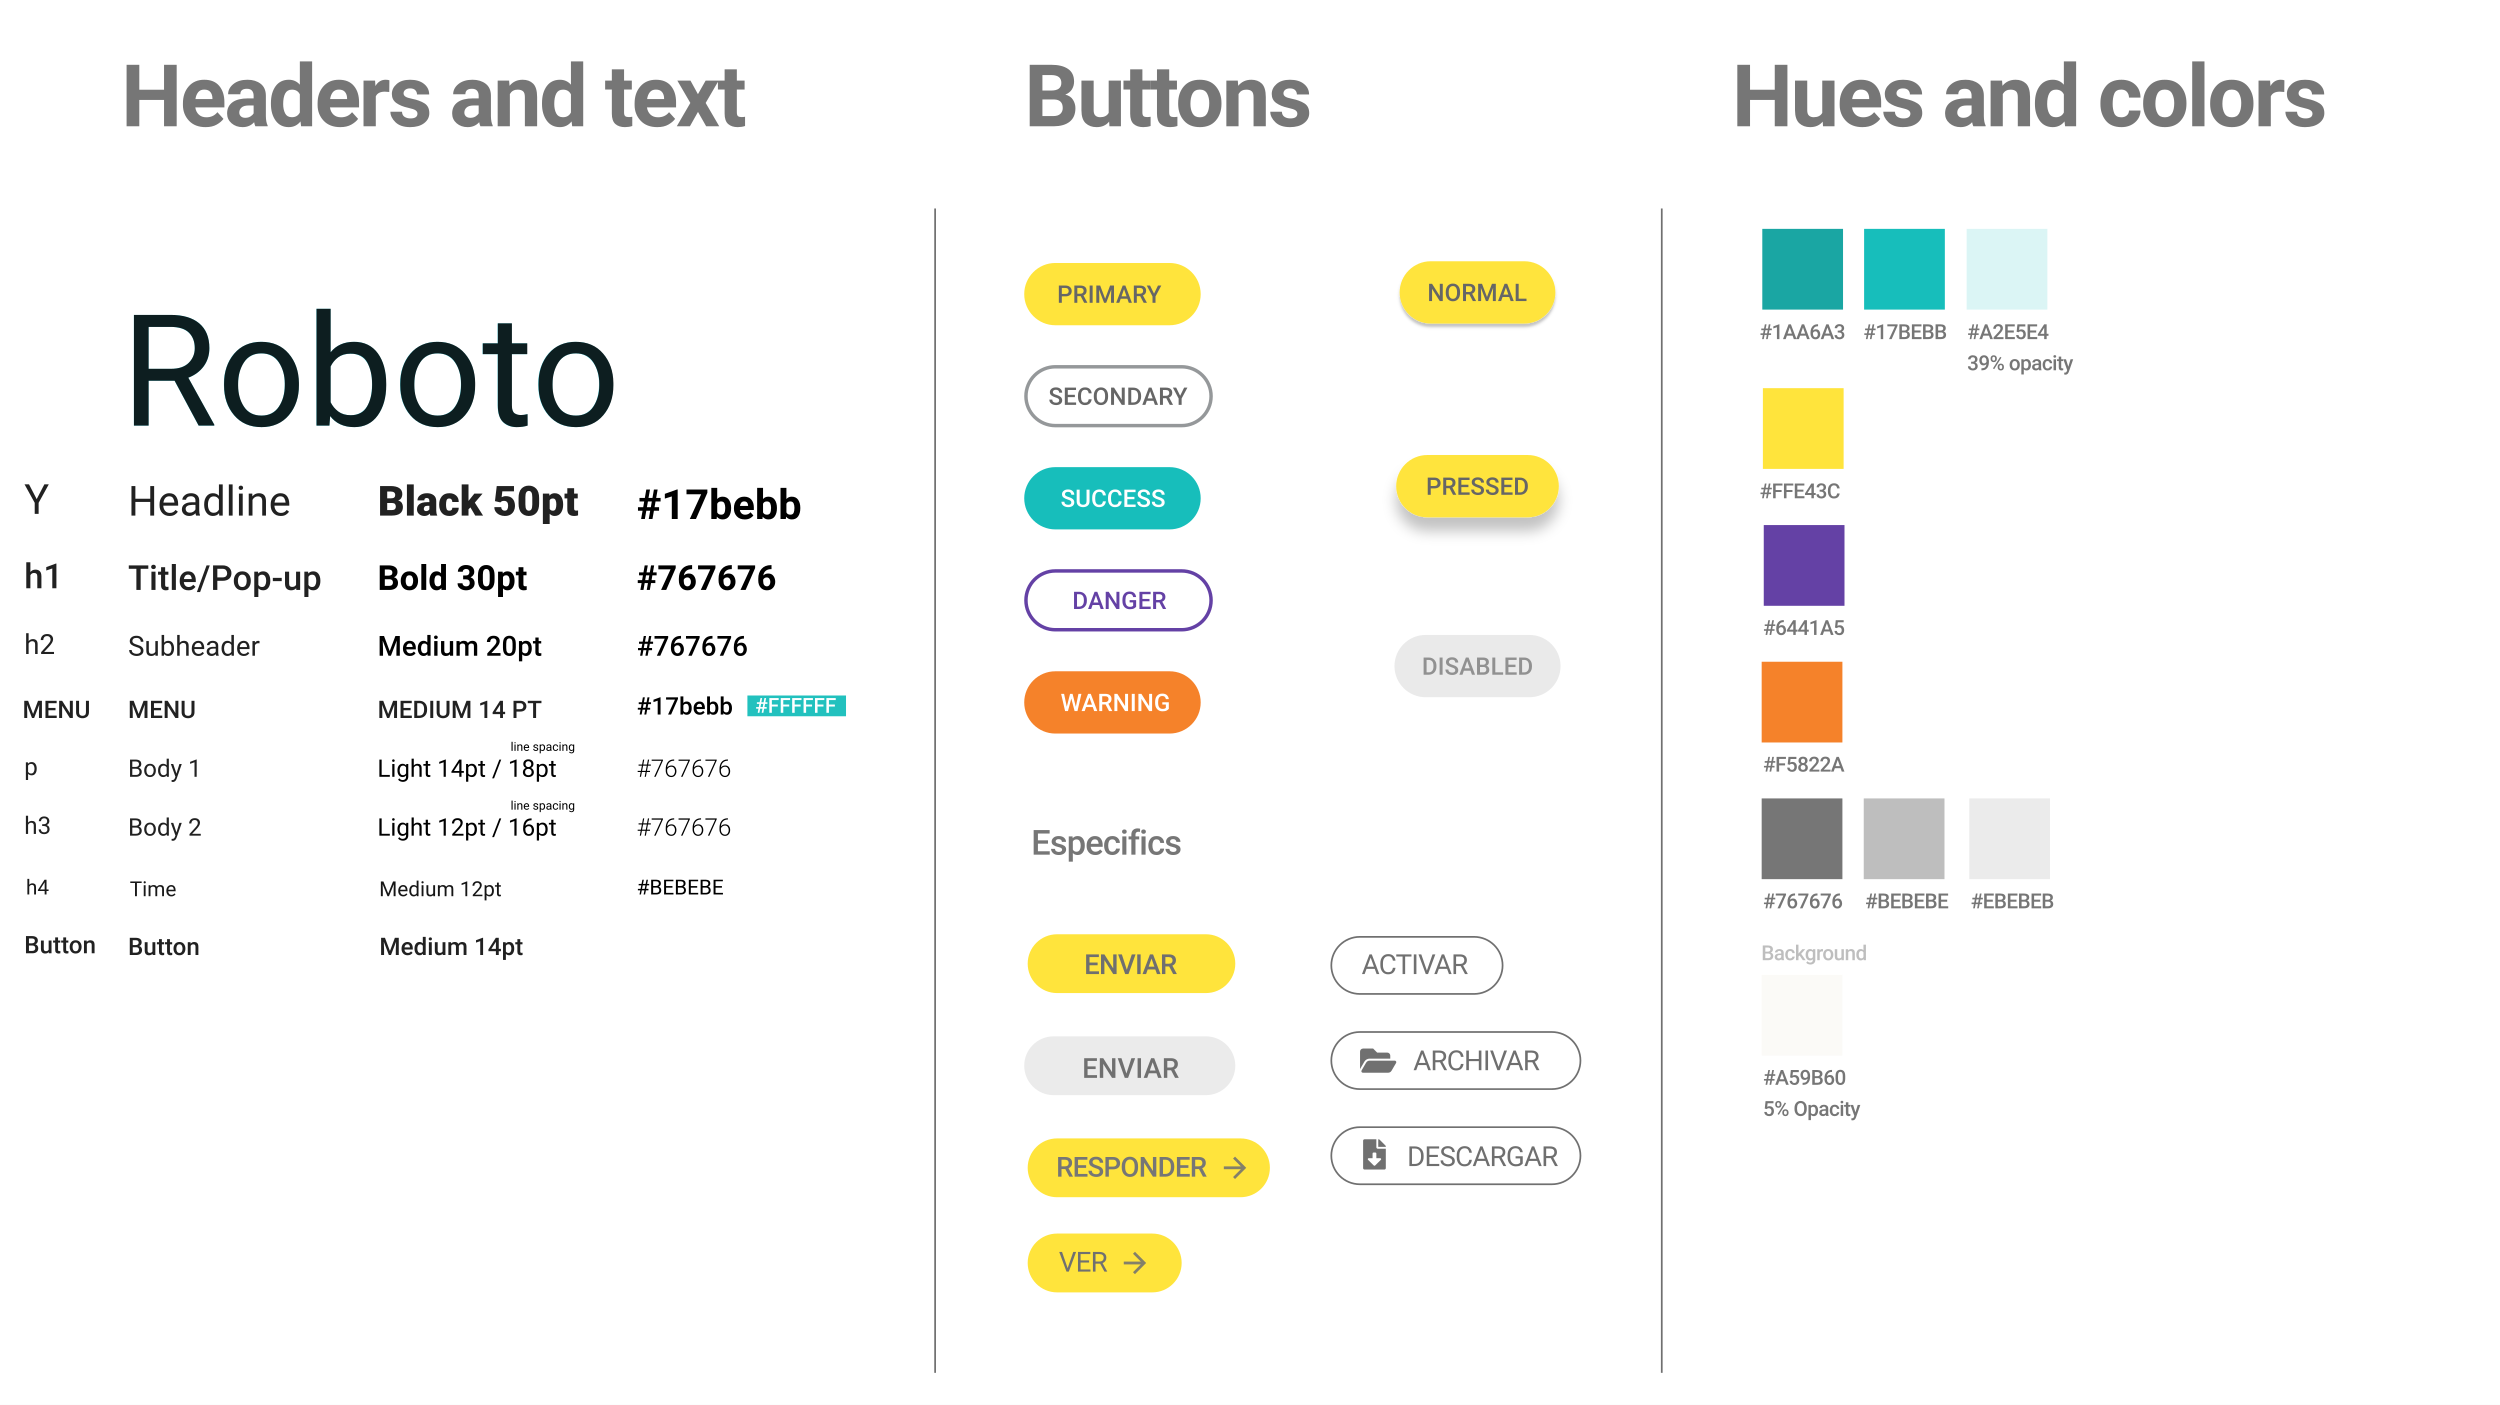
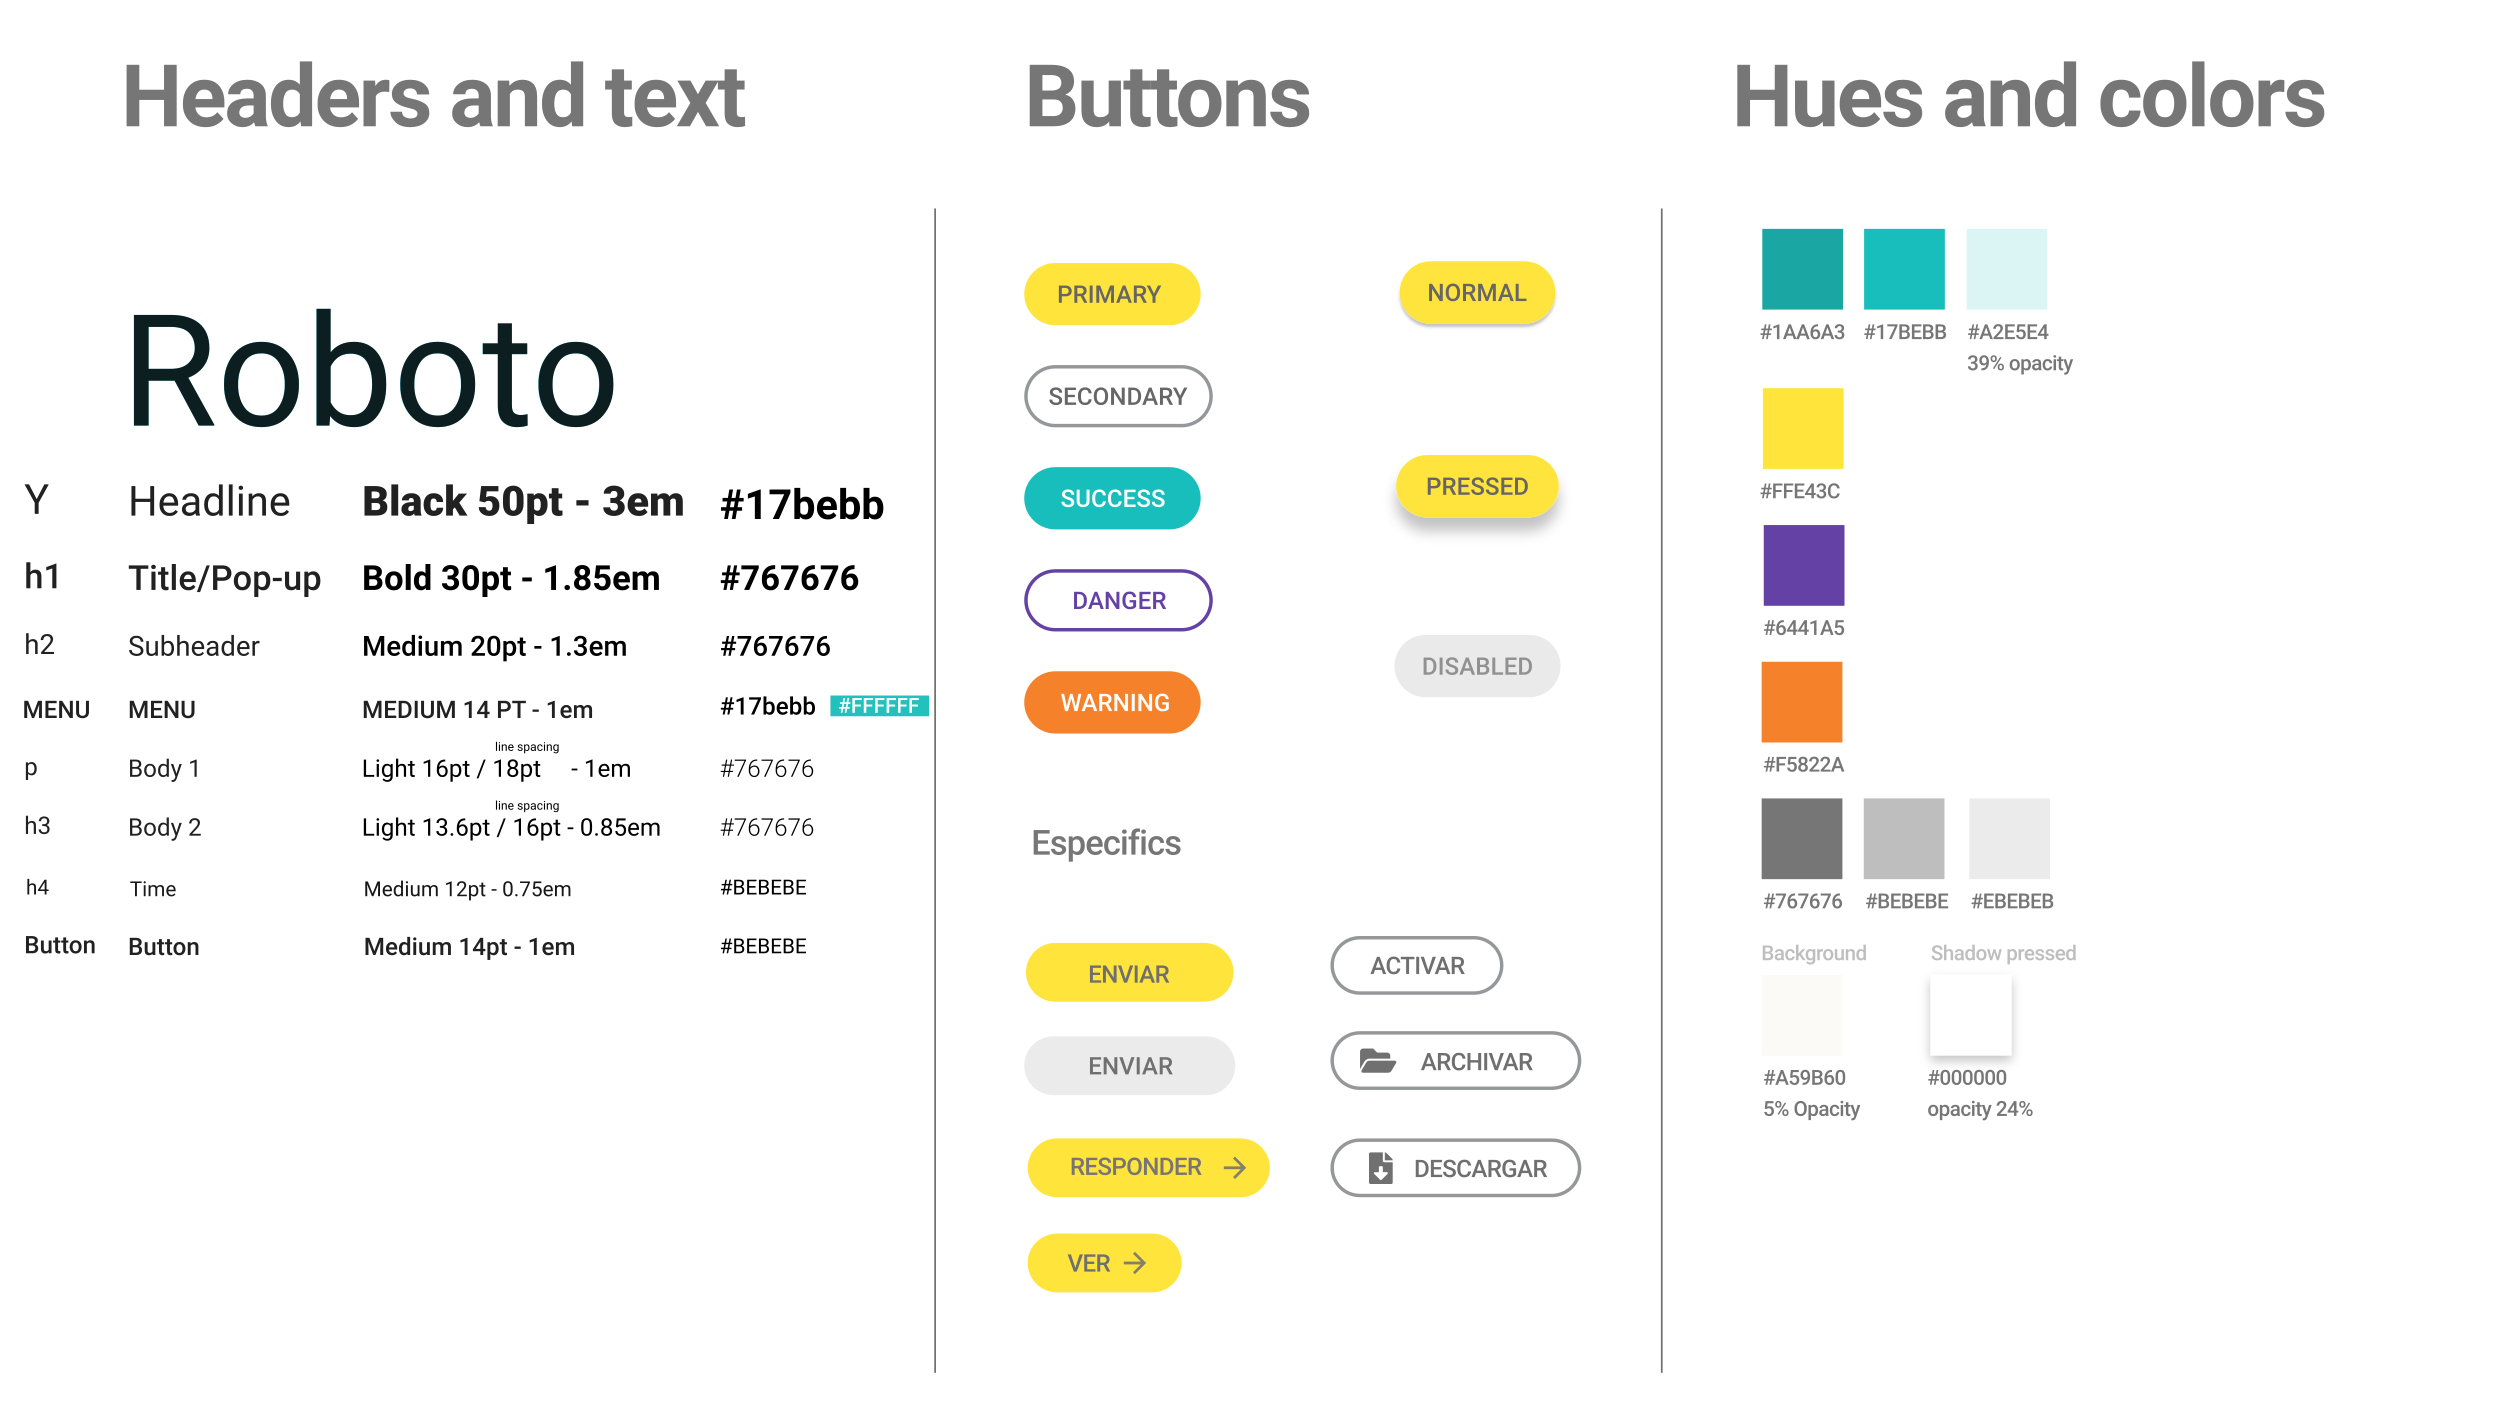
<svg xmlns="http://www.w3.org/2000/svg" viewBox="0 0 1445 812">
  <defs>
    <style>
      .cls-1 {
-         clip-path: url(#clip-Estilos_Web);
+         clip-path: url(#clip-estilos-web);
      }

      .cls-2 {
        fill: #ffe43c;
      }

-       .cls-3 {
+       .cls-15, .cls-3, .cls-39 {
+         fill: #fff;
+       }
+ 
+       .cls-4 {
        fill: #17bebb;
      }

-       .cls-4 {
+       .cls-5 {
        fill: #1aa6a3;
      }

-       .cls-17, .cls-5 {
+       .cls-18, .cls-6 {
        fill: #6441a5;
      }

-       .cls-6 {
+       .cls-7 {
        fill: #f5822a;
      }

-       .cls-18, .cls-47, .cls-48, .cls-50, .cls-7 {
+       .cls-19, .cls-46, .cls-47, .cls-49, .cls-8 {
        fill: #767676;
      }

-       .cls-51, .cls-8 {
+       .cls-50, .cls-9 {
        fill: #bebebe;
      }

-       .cls-9 {
+       .cls-10 {
        fill: #ebebeb;
      }

-       .cls-10 {
+       .cls-11 {
        fill: rgba(165,155,96,0.05);
      }

-       .cls-11 {
+       .cls-12 {
        fill: rgba(153,153,153,0.2);
      }

-       .cls-12, .cls-13, .cls-14, .cls-17, .cls-24, .cls-26, .cls-32, .cls-37, .cls-40 {
+       .cls-13, .cls-14, .cls-15, .cls-18, .cls-19, .cls-22, .cls-24, .cls-26, .cls-32, .cls-37, .cls-40, .cls-44, .cls-45 {
        font-size: 14px;
      }

-       .cls-12, .cls-13, .cls-14, .cls-17, .cls-18, .cls-24, .cls-28, .cls-34, .cls-37, .cls-39, .cls-44, .cls-45, .cls-48, .cls-50, .cls-51 {
+       .cls-13, .cls-14, .cls-15, .cls-18, .cls-19, .cls-22, .cls-24, .cls-28, .cls-34, .cls-37, .cls-39, .cls-44, .cls-45, .cls-47, .cls-49, .cls-50 {
        font-family: Roboto-Medium, Roboto;
        font-weight: 500;
      }

-       .cls-12 {
+       .cls-13 {
        opacity: 0.38;
      }

-       .cls-13 {
+       .cls-14 {
        fill: #666;
      }

-       .cls-14, .cls-39, .cls-53 {
-         fill: #fff;
-       }
- 
-       .cls-15, .cls-16, .cls-19, .cls-21 {
+       .cls-16, .cls-17, .cls-20, .cls-51 {
        fill: none;
      }

-       .cls-15 {
+       .cls-16 {
        stroke: #95989a;
      }

-       .cls-15, .cls-16 {
+       .cls-16, .cls-17 {
        stroke-width: 2px;
      }

-       .cls-16 {
+       .cls-17 {
        stroke: #6441a5;
      }

-       .cls-18, .cls-22, .cls-28, .cls-33, .cls-44, .cls-45, .cls-46 {
-         font-size: 16px;
-       }
- 
-       .cls-18, .cls-22, .cls-44, .cls-46, .cls-47, .cls-48, .cls-50, .cls-51 {
+       .cls-19, .cls-22, .cls-45, .cls-46, .cls-47, .cls-49, .cls-50 {
        letter-spacing: -0.028em;
      }

-       .cls-20, .cls-23, .cls-45, .cls-46 {
+       .cls-21, .cls-23, .cls-44, .cls-45 {
        fill: #707070;
      }

-       .cls-20 {
+       .cls-21 {
        fill-rule: evenodd;
        opacity: 0.87;
      }

-       .cls-21 {
-         stroke: #707070;
-       }
- 
-       .cls-22, .cls-44 {
+       .cls-22 {
        fill: #6f6f6f;
-       }
- 
-       .cls-22, .cls-25, .cls-26, .cls-27, .cls-31, .cls-32, .cls-33, .cls-35, .cls-41, .cls-43, .cls-46 {
-         font-family: Roboto-Regular, Roboto;
      }

      .cls-24, .cls-30, .cls-32, .cls-33, .cls-34, .cls-35, .cls-43 {
        fill: rgba(0,0,0,0.87);
      }

      .cls-25 {
        fill: #161616;
      }

-       .cls-25, .cls-31, .cls-39, .cls-41, .cls-50, .cls-51 {
+       .cls-25, .cls-31, .cls-39, .cls-41, .cls-49, .cls-50 {
        font-size: 12px;
+       }
+ 
+       .cls-25, .cls-26, .cls-27, .cls-31, .cls-32, .cls-33, .cls-35, .cls-41, .cls-43 {
+         font-family: Roboto-Regular, Roboto;
      }

      .cls-27 {
        font-size: 7px;
      }

-       .cls-29, .cls-34, .cls-48 {
+       .cls-28, .cls-33 {
+         font-size: 16px;
+       }
+ 
+       .cls-29, .cls-34, .cls-47 {
        font-size: 20px;
      }

-       .cls-29, .cls-36, .cls-47 {
+       .cls-29, .cls-36, .cls-46 {
        font-family: Roboto-Bold, Roboto;
        font-weight: 700;
      }

      .cls-30, .cls-35, .cls-36 {
        font-size: 24px;
      }

      .cls-30 {
        font-family: Roboto-Black, Roboto;
        font-weight: 800;
      }

      .cls-31 {
        fill: #191919;
      }

      .cls-38 {
        fill: #22c1be;
      }

      .cls-40 {
        font-family: Roboto-Light, Roboto;
        font-weight: 300;
      }

      .cls-42 {
        fill: #66e8f7;
      }

      .cls-43 {
        font-size: 90px;
      }

-       .cls-47 {
+       .cls-46 {
        font-size: 50px;
      }

-       .cls-49 {
+       .cls-48 {
        fill: rgba(162,229,228,0.39);
+       }
+ 
+       .cls-51 {
+         stroke: #707070;
      }

      .cls-52 {
        stroke: none;
      }

+       .cls-53 {
+         filter: url(#Rectangle_182);
+       }
+ 
      .cls-54 {
-         filter: url(#Rectangle_182);
+         filter: url(#Rectangle_179);
      }

      .cls-55 {
-         filter: url(#Rectangle_179);
+         filter: url(#primary_);
      }
    </style>
-     <filter id="Rectangle_179" x="795" y="259" width="118" height="60" filterUnits="userSpaceOnUse">
-       <feOffset dy="8" input="SourceAlpha" />
-       <feGaussianBlur stdDeviation="4" result="blur" />
+     <filter id="primary_" x="1106.949" y="557.36" width="64.664" height="64.665" filterUnits="userSpaceOnUse">
+       <feOffset dy="3" input="SourceAlpha" />
+       <feGaussianBlur stdDeviation="3" result="blur" />
      <feFlood flood-opacity="0.239" />
      <feComposite operator="in" in2="blur" />
      <feComposite in="SourceGraphic" />
    </filter>
-     <filter id="Rectangle_182" x="806" y="150" width="96" height="42" filterUnits="userSpaceOnUse">
-       <feOffset dy="2" input="SourceAlpha" />
-       <feGaussianBlur stdDeviation="1" result="blur-2" />
+     <filter id="Rectangle_179" x="795" y="259" width="118" height="60" filterUnits="userSpaceOnUse">
+       <feOffset dy="8" input="SourceAlpha" />
+       <feGaussianBlur stdDeviation="4" result="blur-2" />
      <feFlood flood-opacity="0.239" />
      <feComposite operator="in" in2="blur-2" />
      <feComposite in="SourceGraphic" />
    </filter>
-     <clipPath id="clip-Estilos_Web">
+     <filter id="Rectangle_182" x="806" y="150" width="96" height="42" filterUnits="userSpaceOnUse">
+       <feOffset dy="2" input="SourceAlpha" />
+       <feGaussianBlur stdDeviation="1" result="blur-3" />
+       <feFlood flood-opacity="0.239" />
+       <feComposite operator="in" in2="blur-3" />
+       <feComposite in="SourceGraphic" />
+     </filter>
+     <clipPath id="clip-estilos-web">
      <rect width="1445" height="812" />
    </clipPath>
  </defs>
-   <g id="Estilos_Web" data-name="Estilos Web" class="cls-1">
-     <rect class="cls-53" width="1445" height="812" />
-     <rect id="primary_" data-name="primary " class="cls-2" width="46.665" height="46.665" transform="translate(1065.613 224.36) rotate(90)" />
-     <rect id="succcess" class="cls-3" width="46.665" height="46.665" transform="translate(1124.123 132.285) rotate(90)" />
-     <rect id="succcess-2" data-name="succcess" class="cls-4" width="46.665" height="46.665" transform="translate(1065.273 132.285) rotate(90)" />
-     <rect id="danger" class="cls-5" width="46.665" height="46.665" transform="translate(1019.453 303.487)" />
-     <rect id="warning" class="cls-6" width="46.665" height="46.665" transform="translate(1018.246 382.487)" />
-     <rect id="warning-2" data-name="warning" class="cls-7" width="46.665" height="46.665" transform="translate(1018.246 461.487)" />
-     <rect id="warning-3" data-name="warning" class="cls-8" width="46.665" height="46.665" transform="translate(1077.246 461.487)" />
-     <rect id="warning-4" data-name="warning" class="cls-9" width="46.665" height="46.665" transform="translate(1138.246 461.487)" />
-     <rect id="warning-5" data-name="warning" class="cls-10" width="46.665" height="46.665" transform="translate(1018.246 563.487)" />
+   <g id="estilos-web" class="cls-1">
+     <rect class="cls-3" width="1445" height="812" />
+     <rect id="primary_2" data-name="primary " class="cls-2" width="46.665" height="46.665" transform="translate(1065.613 224.36) rotate(90)" />
+     <g class="cls-55" transform="matrix(1, 0, 0, 1, 0, 0)">
+       <rect id="primary_3" data-name="primary " class="cls-3" width="46.665" height="46.665" transform="translate(1162.61 563.36) rotate(90)" />
+     </g>
+     <rect id="succcess" class="cls-4" width="46.665" height="46.665" transform="translate(1124.123 132.285) rotate(90)" />
+     <rect id="succcess-2" data-name="succcess" class="cls-5" width="46.665" height="46.665" transform="translate(1065.273 132.285) rotate(90)" />
+     <rect id="danger" class="cls-6" width="46.665" height="46.665" transform="translate(1019.453 303.487)" />
+     <rect id="warning" class="cls-7" width="46.665" height="46.665" transform="translate(1018.246 382.487)" />
+     <rect id="warning-2" data-name="warning" class="cls-8" width="46.665" height="46.665" transform="translate(1018.246 461.487)" />
+     <rect id="warning-3" data-name="warning" class="cls-9" width="46.665" height="46.665" transform="translate(1077.246 461.487)" />
+     <rect id="warning-4" data-name="warning" class="cls-10" width="46.665" height="46.665" transform="translate(1138.246 461.487)" />
+     <rect id="warning-5" data-name="warning" class="cls-11" width="46.665" height="46.665" transform="translate(1018.246 563.487)" />
    <g id="Disabled_Raised_Light" data-name="Disabled Raised Light" transform="translate(540 -94)">
-       <rect id="Rectangle_183" data-name="Rectangle 183" class="cls-11" width="96" height="36" rx="18" transform="translate(266 461)" />
-       <text id="Disabled" class="cls-12" transform="translate(314 484)">
+       <rect id="Rectangle_183" data-name="Rectangle 183" class="cls-12" width="96" height="36" rx="18" transform="translate(266 461)" />
+       <text id="Disabled" class="cls-13" transform="translate(314 484)">
        <tspan x="-32.167" y="0">DISABLED</tspan>
      </text>
    </g>
    <g id="Pressed_Raised_Light" data-name="Pressed Raised Light" transform="translate(538 -94)">
-       <g class="cls-55" transform="matrix(1, 0, 0, 1, -538, 94)">
+       <g class="cls-54" transform="matrix(1, 0, 0, 1, -538, 94)">
        <rect id="Rectangle_179-2" data-name="Rectangle 179" class="cls-2" width="94" height="36" rx="18" transform="translate(807 263)" />
      </g>
-       <text id="Pressed" class="cls-13" transform="translate(316 380)">
+       <text id="Pressed" class="cls-14" transform="translate(316 380)">
        <tspan x="-29.781" y="0">PRESSED</tspan>
      </text>
    </g>
    <g id="Normal_Raised_Light" data-name="Normal Raised Light" transform="translate(542 -99)">
-       <g class="cls-54" transform="matrix(1, 0, 0, 1, -542, 99)">
+       <g class="cls-53" transform="matrix(1, 0, 0, 1, -542, 99)">
        <rect id="Rectangle_182-2" data-name="Rectangle 182" class="cls-2" width="90" height="36" rx="18" transform="translate(809 151)" />
      </g>
-       <text id="Normal" class="cls-13" transform="translate(283 273)">
+       <text id="Normal" class="cls-14" transform="translate(283 273)">
        <tspan x="0" y="0">NORMAL</tspan>
      </text>
    </g>
    <g id="Normal_Raised_Light-2" data-name="Normal Raised Light" transform="translate(325 -98)">
      <rect id="Rectangle_182-3" data-name="Rectangle 182" class="cls-2" width="102" height="36" rx="18" transform="translate(267 250)" />
-       <text id="Normal-2" data-name="Normal" class="cls-13" transform="translate(286 273)">
+       <text id="Normal-2" data-name="Normal" class="cls-14" transform="translate(286 273)">
        <tspan x="0" y="0">PRIMARY</tspan>
      </text>
    </g>
    <g id="Normal_Raised_Light-3" data-name="Normal Raised Light" transform="translate(325 20)">
-       <rect id="Rectangle_182-4" data-name="Rectangle 182" class="cls-3" width="102" height="36" rx="18" transform="translate(267 250)" />
-       <text id="Normal-3" data-name="Normal" class="cls-14" transform="translate(288 273)">
+       <rect id="Rectangle_182-4" data-name="Rectangle 182" class="cls-4" width="102" height="36" rx="18" transform="translate(267 250)" />
+       <text id="Normal-3" data-name="Normal" class="cls-15" transform="translate(288 273)">
        <tspan x="0" y="0">SUCCESS</tspan>
      </text>
    </g>
    <g id="Normal_Raised_Light-4" data-name="Normal Raised Light" transform="translate(325 138)">
-       <rect id="Rectangle_182-5" data-name="Rectangle 182" class="cls-6" width="102" height="36" rx="18" transform="translate(267 250)" />
-       <text id="Normal-4" data-name="Normal" class="cls-14" transform="translate(288 273)">
+       <rect id="Rectangle_182-5" data-name="Rectangle 182" class="cls-7" width="102" height="36" rx="18" transform="translate(267 250)" />
+       <text id="Normal-4" data-name="Normal" class="cls-15" transform="translate(288 273)">
        <tspan x="0" y="0">WARNING</tspan>
      </text>
    </g>
    <g id="Normal_Raised_Light-5" data-name="Normal Raised Light" transform="translate(325 -39)">
-       <g id="Rectangle_182-6" data-name="Rectangle 182" class="cls-15" transform="translate(267 250)">
+       <g id="Rectangle_182-6" data-name="Rectangle 182" class="cls-16" transform="translate(267 250)">
        <rect class="cls-52" width="109" height="36" rx="18" />
-         <rect class="cls-19" x="1" y="1" width="107" height="34" rx="17" />
-       </g>
-       <text id="Normal-5" data-name="Normal" class="cls-13" transform="translate(281 273)">
+         <rect class="cls-20" x="1" y="1" width="107" height="34" rx="17" />
+       </g>
+       <text id="Normal-5" data-name="Normal" class="cls-14" transform="translate(281 273)">
        <tspan x="0" y="0">SECONDARY</tspan>
      </text>
    </g>
    <g id="Normal_Raised_Light-6" data-name="Normal Raised Light" transform="translate(325 79)">
-       <g id="Rectangle_182-7" data-name="Rectangle 182" class="cls-16" transform="translate(267 250)">
+       <g id="Rectangle_182-7" data-name="Rectangle 182" class="cls-17" transform="translate(267 250)">
        <rect class="cls-52" width="109" height="36" rx="18" />
-         <rect class="cls-19" x="1" y="1" width="107" height="34" rx="17" />
-       </g>
-       <text id="Normal-6" data-name="Normal" class="cls-17" transform="translate(322 273)">
+         <rect class="cls-20" x="1" y="1" width="107" height="34" rx="17" />
+       </g>
+       <text id="Normal-6" data-name="Normal" class="cls-18" transform="translate(322 273)">
        <tspan x="-27.221" y="0">DANGER</tspan>
      </text>
    </g>
    <g id="responder" transform="translate(-311.156 9)">
      <g id="Group_69" data-name="Group 69" transform="translate(905.156 649)">
        <g id="Group_67" data-name="Group 67" transform="translate(0)">
          <rect id="Rectangle_243" data-name="Rectangle 243" class="cls-2" width="140" height="34" rx="17" />
        </g>
-         <text id="RESPONDER-2" data-name="RESPONDER" class="cls-18" transform="translate(16.414 7.117)">
-           <tspan x="0" y="15">RESPONDER</tspan>
+         <text id="RESPONDER-2" data-name="RESPONDER" class="cls-19" transform="translate(24.414 8.117)">
+           <tspan x="0" y="13">RESPONDER</tspan>
        </text>
      </g>
      <g id="ic_arrow_forward" transform="translate(1012.999 654)">
-         <rect id="rectangle" class="cls-19" width="24" height="24" />
-         <path id="path" class="cls-20" d="M10.465,4,9.334,5.131l4.526,4.526H4v1.616h9.859L9.334,15.8l1.131,1.131,6.465-6.465Z" transform="translate(1.535 1.535)" />
-       </g>
-     </g>
-     <g id="descargar" transform="translate(-99 -80)">
-       <g id="Rectangle_245" data-name="Rectangle 245" class="cls-21" transform="translate(868 731)">
+         <rect id="rectangle" class="cls-20" width="24" height="24" />
+         <path id="path" class="cls-21" d="M10.465,4,9.334,5.131l4.526,4.526H4v1.616h9.859L9.334,15.8l1.131,1.131,6.465-6.465Z" transform="translate(1.535 1.535)" />
+       </g>
+     </g>
+     <g id="descargar" transform="translate(-95 -79)">
+       <g id="Rectangle_245" data-name="Rectangle 245" class="cls-16" transform="translate(864 737)">
        <rect class="cls-52" width="145" height="34" rx="17" />
-         <rect class="cls-19" x="0.5" y="0.5" width="144" height="33" rx="16.5" />
-       </g>
-       <text id="DESCARGAR-2" data-name="DESCARGAR" class="cls-22" transform="translate(956 754)">
-         <tspan x="-43.707" y="0">DESCARGAR</tspan>
-       </text>
-       <path id="file-download-solid" class="cls-23" d="M7.655,4.648V0H.82A.818.818,0,0,0,0,.82V16.677a.818.818,0,0,0,.82.82H12.3a.818.818,0,0,0,.82-.82V5.468H8.475A.823.823,0,0,1,7.655,4.648Zm2.613,7.223-3.3,3.27a.583.583,0,0,1-.822,0l-3.3-3.27a.547.547,0,0,1,.384-.935H5.468V8.2a.547.547,0,0,1,.547-.547H7.108a.547.547,0,0,1,.547.547v2.734H9.883a.547.547,0,0,1,.385.935Zm2.616-8.283L9.538.239A.82.82,0,0,0,8.957,0H8.749V4.374h4.374V4.166A.818.818,0,0,0,12.884,3.588Z" transform="translate(886.877 738.503)" />
+         <rect class="cls-20" x="1" y="1" width="143" height="32" rx="16" />
+       </g>
+       <text id="DESCARGAR-2" data-name="DESCARGAR" class="cls-22" transform="translate(950.881 759.359)">
+         <tspan x="-38.588" y="0">DESCARGAR</tspan>
+       </text>
+       <path id="file-download-solid" class="cls-23" d="M7.994,4.853V0H.856A.854.854,0,0,0,0,.856V17.414a.854.854,0,0,0,.856.856h11.99a.854.854,0,0,0,.856-.856V5.71H8.85A.859.859,0,0,1,7.994,4.853ZM10.722,12.4,7.281,15.811a.608.608,0,0,1-.858,0L2.982,12.4a.571.571,0,0,1,.4-.976H5.71V8.564a.571.571,0,0,1,.571-.571H7.423a.571.571,0,0,1,.571.571v2.855H10.32a.571.571,0,0,1,.4.976Zm2.732-8.649L9.96.25A.856.856,0,0,0,9.353,0H9.136V4.568H13.7V4.35A.854.854,0,0,0,13.454,3.747Z" transform="translate(886.287 745.088)" />
    </g>
    <g id="typography_size" data-name="typography size" transform="translate(4 138)">
-       <text id="MEDIUM_14PT" data-name="MEDIUM 14PT" class="cls-24" transform="translate(215.257 401)">
-         <tspan x="0" y="13">Medium 14pt</tspan>
-       </text>
-       <text id="Regular_12pt" data-name="Regular 12pt" class="cls-25" transform="translate(215.157 380)">
-         <tspan x="0" y="0">Medium 12pt</tspan>
-       </text>
-       <text id="Regular_14pt" data-name="Regular 14pt" class="cls-26" transform="translate(214.128 311)">
-         <tspan x="0" y="0">Light 14pt / 18pt</tspan>
-       </text>
-       <text id="Regular_14pt-2" data-name="Regular 14pt" class="cls-27" transform="translate(291.128 296)">
+       <text id="MEDIUM_14PT" data-name="MEDIUM 14PT" class="cls-24" transform="translate(206.257 401)">
+         <tspan x="0" y="13">Medium 14pt - 1em</tspan>
+       </text>
+       <text id="Regular_12pt" data-name="Regular 12pt" class="cls-25" transform="translate(206.157 380)">
+         <tspan x="0" y="0">Medium 12pt - 0.75em</tspan>
+       </text>
+       <text id="Regular_14pt" data-name="Regular 14pt" class="cls-26" transform="translate(205.128 311)">
+         <tspan x="0" y="0" xml:space="preserve">Light 16pt / 18pt     - 1em</tspan>
+       </text>
+       <text id="Regular_14pt-2" data-name="Regular 14pt" class="cls-27" transform="translate(282.128 296)">
        <tspan x="0" y="0">line spacing</tspan>
      </text>
-       <text id="Regular_14pt-3" data-name="Regular 14pt" class="cls-27" transform="translate(291.128 330)">
+       <text id="Regular_14pt-3" data-name="Regular 14pt" class="cls-27" transform="translate(282.128 330)">
        <tspan x="0" y="0">line spacing</tspan>
      </text>
-       <text id="Medium_14pt-2" data-name="Medium 14pt" class="cls-24" transform="translate(214.252 277)">
-         <tspan x="0" y="0">MEDIUM 14 PT</tspan>
-       </text>
-       <text id="Regular_16pt" data-name="Regular 16pt" class="cls-28" transform="translate(214.252 241)">
-         <tspan x="0" y="0">Medium 20pt</tspan>
-       </text>
-       <text id="Medium_20pt" data-name="Medium 20pt" class="cls-29" transform="translate(214.219 203)">
-         <tspan x="0" y="0">Bold 30pt</tspan>
-       </text>
-       <text id="Regular_24pt" data-name="Regular 24pt" class="cls-30" transform="translate(214.381 160)">
-         <tspan x="0" y="0">Black 50pt </tspan>
+       <text id="Medium_14pt-2" data-name="Medium 14pt" class="cls-24" transform="translate(205.252 277)">
+         <tspan x="0" y="0">MEDIUM 14 PT - 1em</tspan>
+       </text>
+       <text id="Regular_16pt" data-name="Regular 16pt" class="cls-28" transform="translate(205.252 241)">
+         <tspan x="0" y="0">Medium 20pt - 1.3em</tspan>
+       </text>
+       <text id="Medium_20pt" data-name="Medium 20pt" class="cls-29" transform="translate(205.219 203)">
+         <tspan x="0" y="0">Bold 30pt - 1.85em</tspan>
+       </text>
+       <text id="Regular_24pt" data-name="Regular 24pt" class="cls-30" transform="translate(205.381 160)">
+         <tspan x="0" y="0">Black 50pt - 3em </tspan>
      </text>
      <text id="BUTTON" class="cls-24" transform="translate(70 401)">
        <tspan x="0" y="13">Button</tspan>
      </text>
      <text id="Caption" class="cls-31" transform="translate(71 380)">
        <tspan x="0" y="0">Time</tspan>
      </text>
      <text id="Body_1" data-name="Body 1" class="cls-32" transform="translate(70 311)">
        <tspan x="0" y="0">Body 1</tspan>
      </text>
      <text id="Body_2_Menu" data-name="Body 2 / Menu" class="cls-24" transform="translate(70 277)">
        <tspan x="0" y="0">MENU</tspan>
      </text>
      <text id="Subheader" class="cls-33" transform="translate(70 241)">
        <tspan x="0" y="0">Subheader</tspan>
      </text>
      <text id="Title" class="cls-34" transform="translate(70 203)">
        <tspan x="0" y="0">Title/Pop-up</tspan>
      </text>
      <text id="Headline" class="cls-35" transform="translate(70 160)">
        <tspan x="0" y="0">Headline</tspan>
      </text>
-       <text id="_17bebb" data-name="#17bebb" class="cls-36" transform="translate(364 139)">
+       <text id="_17bebb" data-name="#17bebb" class="cls-36" transform="translate(412 139)">
        <tspan x="0" y="23">#17bebb</tspan>
      </text>
-       <text id="_767676" data-name="#767676" class="cls-28" transform="translate(364 226)">
+       <text id="_767676" data-name="#767676" class="cls-28" transform="translate(412 226)">
        <tspan x="0" y="15">#767676</tspan>
      </text>
-       <text id="_767676-2" data-name="#767676" class="cls-29" transform="translate(364 184)">
+       <text id="_767676-2" data-name="#767676" class="cls-29" transform="translate(412 184)">
        <tspan x="0" y="19">#767676</tspan>
      </text>
-       <text id="_17bebb-2" data-name="#17bebb" class="cls-37" transform="translate(364 262)">
+       <text id="_17bebb-2" data-name="#17bebb" class="cls-37" transform="translate(412 262)">
        <tspan x="0" y="13">#17bebb</tspan>
      </text>
-       <rect id="Rectangle_246" data-name="Rectangle 246" class="cls-38" width="57" height="12" transform="translate(428 264)" />
-       <text id="_FFFFFF" data-name="#FFFFFF" class="cls-39" transform="translate(432.471 263)">
+       <rect id="Rectangle_246" data-name="Rectangle 246" class="cls-38" width="57" height="12" transform="translate(476 264)" />
+       <text id="_FFFFFF" data-name="#FFFFFF" class="cls-39" transform="translate(480.471 263)">
        <tspan x="0" y="11">#FFFFFF</tspan>
      </text>
-       <text id="_767676-3" data-name="#767676" class="cls-40" transform="translate(364 298)">
+       <text id="_767676-3" data-name="#767676" class="cls-40" transform="translate(412 298)">
        <tspan x="0" y="13">#767676</tspan>
      </text>
-       <text id="_BEBEBE" data-name="#BEBEBE" class="cls-41" transform="translate(364 368)">
+       <text id="_BEBEBE" data-name="#BEBEBE" class="cls-41" transform="translate(412 368)">
+         <tspan x="0" y="11">#BEBEBE</tspan>
+       </text>
+       <text id="_BEBEBE-2" data-name="#BEBEBE" class="cls-41" transform="translate(412 402)">
        <tspan x="0" y="11">#BEBEBE</tspan>
      </text>
      <g id="Roboto" transform="translate(66 22)">
        <path id="Roboto_Cyan" data-name="Roboto Cyan" class="cls-42" d="M30.894-25.884H15.864V0H7.383V-63.984H28.564q10.811,0,16.633,4.922t5.823,14.326a17.225,17.225,0,0,1-3.23,10.415A19.281,19.281,0,0,1,38.8-27.686L53.833-.527V0H44.78Zm-15.029-6.9H28.828q6.284,0,10-3.252a10.987,10.987,0,0,0,3.713-8.7q0-5.933-3.538-9.1T28.784-57.041H15.864Zm43.55,8.569a28.085,28.085,0,0,1,2.747-12.568A20.489,20.489,0,0,1,69.807-45.4a20.815,20.815,0,0,1,11.184-3.032q9.712,0,15.71,6.724t6,17.886v.571a28.329,28.329,0,0,1-2.659,12.458,20.188,20.188,0,0,1-7.6,8.591A21.054,21.054,0,0,1,81.079.879q-9.668,0-15.667-6.724t-6-17.8Zm8.174.967q0,7.91,3.669,12.7a11.743,11.743,0,0,0,9.822,4.79,11.673,11.673,0,0,0,9.844-4.856q3.647-4.856,3.647-13.6,0-7.822-3.713-12.678a11.805,11.805,0,0,0-9.866-4.856,11.674,11.674,0,0,0-9.712,4.79Q67.588-32.168,67.588-23.247Zm85.562,0q0,10.9-5.01,17.512A16.007,16.007,0,0,1,134.692.879q-9.009,0-13.931-6.372L120.366,0H112.9V-67.5h8.13v25.181q4.922-6.108,13.579-6.108a16.1,16.1,0,0,1,13.6,6.548q4.944,6.548,4.944,17.93Zm-8.13-.923q0-8.306-3.208-12.832a10.62,10.62,0,0,0-9.229-4.526q-8.042,0-11.558,7.471v20.566q3.735,7.471,11.646,7.471a10.561,10.561,0,0,0,9.1-4.526Q145.02-15.073,145.02-24.17Zm16.216-.044a28.085,28.085,0,0,1,2.747-12.568,20.489,20.489,0,0,1,7.646-8.613,20.815,20.815,0,0,1,11.184-3.032q9.712,0,15.71,6.724t6,17.886v.571a28.329,28.329,0,0,1-2.659,12.458,20.188,20.188,0,0,1-7.6,8.591A21.054,21.054,0,0,1,182.9.879q-9.668,0-15.667-6.724t-6-17.8Zm8.174.967q0,7.91,3.669,12.7a11.743,11.743,0,0,0,9.822,4.79,11.673,11.673,0,0,0,9.844-4.856q3.647-4.856,3.647-13.6,0-7.822-3.713-12.678a11.805,11.805,0,0,0-9.866-4.856,11.674,11.674,0,0,0-9.712,4.79Q169.409-32.168,169.409-23.247Zm56.338-35.815v11.514h8.877v6.284h-8.877v29.487a6.586,6.586,0,0,0,1.187,4.285q1.187,1.428,4.043,1.428a19.683,19.683,0,0,0,3.867-.527V0a23.569,23.569,0,0,1-6.24.879q-5.449,0-8.218-3.3t-2.769-9.36V-41.265H208.96v-6.284h8.657V-59.062Zm15.337,34.849a28.085,28.085,0,0,1,2.747-12.568,20.489,20.489,0,0,1,7.646-8.613,20.815,20.815,0,0,1,11.184-3.032q9.712,0,15.71,6.724t6,17.886v.571a28.329,28.329,0,0,1-2.659,12.458,20.188,20.188,0,0,1-7.6,8.591A21.054,21.054,0,0,1,262.749.879q-9.668,0-15.667-6.724t-6-17.8Zm8.174.967q0,7.91,3.669,12.7a11.743,11.743,0,0,0,9.822,4.79,11.673,11.673,0,0,0,9.844-4.856q3.647-4.856,3.647-13.6,0-7.822-3.713-12.678a11.805,11.805,0,0,0-9.866-4.856,11.674,11.674,0,0,0-9.712,4.79Q249.258-32.168,249.258-23.247Z" transform="translate(0 86)" />
        <text id="Roboto-2" data-name="Roboto" class="cls-43" transform="translate(0 86)">
          <tspan x="0" y="0">Roboto</tspan>
        </text>
      </g>
-       <text id="Regular_14pt-4" data-name="Regular 14pt" class="cls-26" transform="translate(214.128 345)">
-         <tspan x="0" y="0">Light 12pt / 16pt</tspan>
+       <text id="Regular_14pt-4" data-name="Regular 14pt" class="cls-26" transform="translate(205.128 345)">
+         <tspan x="0" y="0">Light 13.6pt / 16pt - 0.85em</tspan>
      </text>
      <text id="Body_1-2" data-name="Body 1" class="cls-32" transform="translate(70 345)">
        <tspan x="0" y="0">Body 2</tspan>
      </text>
-       <text id="_767676-4" data-name="#767676" class="cls-40" transform="translate(364 332)">
+       <text id="_767676-4" data-name="#767676" class="cls-40" transform="translate(412 332)">
        <tspan x="0" y="13">#767676</tspan>
      </text>
      <text id="BUTTON-2" data-name="BUTTON" class="cls-24" transform="translate(10 400)">
        <tspan x="0" y="13">Button</tspan>
      </text>
      <text id="Caption-2" data-name="Caption" class="cls-31" transform="translate(11 379)">
        <tspan x="0" y="0">h4</tspan>
      </text>
      <text id="Body_1-3" data-name="Body 1" class="cls-32" transform="translate(10 310)">
        <tspan x="0" y="0">p</tspan>
      </text>
      <text id="Body_2_Menu-2" data-name="Body 2 / Menu" class="cls-24" transform="translate(9 277)">
        <tspan x="0" y="0">MENU</tspan>
      </text>
      <text id="Subheader-2" data-name="Subheader" class="cls-33" transform="translate(10 240)">
        <tspan x="0" y="0">h2</tspan>
      </text>
      <text id="Title-2" data-name="Title" class="cls-34" transform="translate(10 202)">
        <tspan x="0" y="0">h1</tspan>
      </text>
      <text id="Headline-2" data-name="Headline" class="cls-35" transform="translate(10 159)">
        <tspan x="0" y="0">Y</tspan>
      </text>
      <text id="Body_1-4" data-name="Body 1" class="cls-32" transform="translate(10 344)">
        <tspan x="0" y="0">h3</tspan>
      </text>
    </g>
-     <g id="Send" transform="translate(-268 -48)">
+     <g id="Send" transform="translate(-269 -43)">
      <rect id="Rectangle_143" data-name="Rectangle 143" class="cls-2" width="120" height="34" rx="17" transform="translate(862 588)" />
-       <text id="ENVIAR" class="cls-44" transform="translate(921.515 611)">
-         <tspan x="-26.912" y="0">ENVIAR</tspan>
+       <text id="ENVIAR" class="cls-22" transform="translate(921.515 611)">
+         <tspan x="-23.548" y="0">ENVIAR</tspan>
      </text>
    </g>
    <g id="archivar_caso" data-name="archivar caso" transform="translate(-99 -91)">
-       <g id="Rectangle_244" data-name="Rectangle 244" class="cls-21" transform="translate(868 687)">
+       <g id="Rectangle_244" data-name="Rectangle 244" class="cls-16" transform="translate(868 687)">
        <rect class="cls-52" width="145" height="34" rx="17" />
-         <rect class="cls-19" x="0.5" y="0.5" width="144" height="33" rx="16.5" />
+         <rect class="cls-20" x="1" y="1" width="143" height="32" rx="16" />
      </g>
      <text id="ARCHIVAR_" data-name="ARCHIVAR " class="cls-22" transform="translate(954.196 709.586)">
-         <tspan x="-38.375" y="0">ARCHIVAR </tspan>
+         <tspan x="-34.032" y="0">ARCHIVAR </tspan>
      </text>
      <path id="folder-open-solid" class="cls-23" d="M20.845,72.3l-2.636,4.519A2.329,2.329,0,0,1,16.2,77.977H1.639a.874.874,0,0,1-.755-1.314L3.52,72.144a2.329,2.329,0,0,1,2.012-1.156H20.09A.874.874,0,0,1,20.845,72.3ZM5.532,69.824H17.471V68.076a1.747,1.747,0,0,0-1.747-1.747H9.9L7.571,64H1.747A1.747,1.747,0,0,0,0,65.747v10.12l2.514-4.31A3.506,3.506,0,0,1,5.532,69.824Z" transform="translate(885.102 633.068)" />
    </g>
    <g id="Group_74" data-name="Group 74" transform="translate(-178 108)">
      <g id="Group_73" data-name="Group 73" transform="translate(-297 -41)">
-         <rect id="Rectangle_248" data-name="Rectangle 248" class="cls-9" width="122" height="34" rx="17" transform="translate(1067 532)" />
-         <text id="ENVIAR-2" data-name="ENVIAR" class="cls-45" transform="translate(1098 541)">
-           <tspan x="2.477" y="15">ENVIAR</tspan>
+         <rect id="Rectangle_248" data-name="Rectangle 248" class="cls-10" width="122" height="34" rx="17" transform="translate(1067 532)" />
+         <text id="ENVIAR-2" data-name="ENVIAR" class="cls-44" transform="translate(1098 541)">
+           <tspan x="5.979" y="13">ENVIAR</tspan>
        </text>
      </g>
    </g>
    <g id="Activar-caso" transform="translate(190 -101)">
-       <g id="Rectangle_250" data-name="Rectangle 250" class="cls-21" transform="translate(579 642)">
+       <g id="Rectangle_250" data-name="Rectangle 250" class="cls-16" transform="translate(579 642)">
        <rect class="cls-52" width="100" height="34" rx="17" />
-         <rect class="cls-19" x="0.5" y="0.5" width="99" height="33" rx="16.5" />
-       </g>
-       <text id="ACTIVAR" class="cls-46" transform="translate(597 649)">
-         <tspan x="0" y="15">ACTIVAR</tspan>
+         <rect class="cls-20" x="1" y="1" width="98" height="32" rx="16" />
+       </g>
+       <text id="ACTIVAR" class="cls-45" transform="translate(602 651)">
+         <tspan x="0" y="13">ACTIVAR</tspan>
      </text>
    </g>
    <g id="Ver" transform="translate(18 119)">
      <rect id="Rectangle_249" data-name="Rectangle 249" class="cls-2" width="89" height="34" rx="17" transform="translate(576 594)" />
-       <text id="VER-2" data-name="VER" class="cls-46" transform="translate(594 601)">
-         <tspan x="0" y="15">VER</tspan>
+       <text id="VER-2" data-name="VER" class="cls-45" transform="translate(599 603)">
+         <tspan x="0" y="13">VER</tspan>
      </text>
      <g id="ic_arrow_forward-2" data-name="ic_arrow_forward" transform="translate(626 599)">
-         <rect id="rectangle-2" data-name="rectangle" class="cls-19" width="24" height="24" />
-         <path id="path-2" data-name="path" class="cls-20" d="M10.465,4,9.334,5.131l4.526,4.526H4v1.616h9.859L9.334,15.8l1.131,1.131,6.465-6.465Z" transform="translate(1.535 1.535)" />
-       </g>
-     </g>
-     <text id="Buttons" class="cls-47" transform="translate(592 25)">
+         <rect id="rectangle-2" data-name="rectangle" class="cls-20" width="24" height="24" />
+         <path id="path-2" data-name="path" class="cls-21" d="M10.465,4,9.334,5.131l4.526,4.526H4v1.616h9.859L9.334,15.8l1.131,1.131,6.465-6.465Z" transform="translate(1.535 1.535)" />
+       </g>
+     </g>
+     <text id="Buttons" class="cls-46" transform="translate(592 25)">
      <tspan x="0" y="48">Buttons</tspan>
    </text>
-     <text id="Headers_and_text" data-name="Headers and text" class="cls-47" transform="translate(70 25)">
+     <text id="Headers_and_text" data-name="Headers and text" class="cls-46" transform="translate(70 25)">
      <tspan x="0" y="48">Headers and text</tspan>
    </text>
-     <text id="Hues_and_colors" data-name="Hues and colors" class="cls-47" transform="translate(1001 25)">
+     <text id="Hues_and_colors" data-name="Hues and colors" class="cls-46" transform="translate(1001 25)">
      <tspan x="0" y="48">Hues and colors</tspan>
    </text>
-     <text id="Especifics" class="cls-48" transform="translate(596 475)">
+     <text id="Especifics" class="cls-47" transform="translate(596 475)">
      <tspan x="0" y="19">Especifics</tspan>
    </text>
-     <rect id="succcess-3" data-name="succcess" class="cls-49" width="46.665" height="46.665" transform="translate(1183.375 132.285) rotate(90)" />
-     <text id="_17BEBB-3" data-name="#17BEBB" class="cls-50" transform="translate(1077 196)">
+     <rect id="succcess-3" data-name="succcess" class="cls-48" width="46.665" height="46.665" transform="translate(1183.375 132.285) rotate(90)" />
+     <text id="_17BEBB-3" data-name="#17BEBB" class="cls-49" transform="translate(1077 196)">
      <tspan x="0" y="0">#17BEBB</tspan>
    </text>
-     <text id="_A2E5E4_39_opacity" data-name="#A2E5E4 39% opacity" class="cls-50" transform="translate(1137 196)">
+     <text id="_A2E5E4_39_opacity" data-name="#A2E5E4 39% opacity" class="cls-49" transform="translate(1137 196)">
      <tspan x="0" y="0">#A2E5E4</tspan>
      <tspan x="0" y="18">39% opacity</tspan>
    </text>
-     <text id="_1AA6A3" data-name="#1AA6A3" class="cls-50" transform="translate(1017 196)">
+     <text id="_1AA6A3" data-name="#1AA6A3" class="cls-49" transform="translate(1017 196)">
      <tspan x="0" y="0">#1AA6A3</tspan>
    </text>
-     <text id="_FFE43C" data-name="#FFE43C" class="cls-50" transform="translate(1017 288)">
+     <text id="_FFE43C" data-name="#FFE43C" class="cls-49" transform="translate(1017 288)">
      <tspan x="0" y="0">#FFE43C</tspan>
    </text>
-     <text id="_6441A5" data-name="#6441A5" class="cls-50" transform="translate(1019 367)">
+     <text id="_000000_opacity_24_" data-name="#000000 opacity 24%" class="cls-49" transform="translate(1114 627)">
+       <tspan x="0" y="0">#000000</tspan>
+       <tspan x="0" y="18">opacity 24%</tspan>
+     </text>
+     <text id="_6441A5" data-name="#6441A5" class="cls-49" transform="translate(1019 367)">
      <tspan x="0" y="0">#6441A5</tspan>
    </text>
-     <text id="_F5822A" data-name="#F5822A" class="cls-50" transform="translate(1019 446)">
+     <text id="_F5822A" data-name="#F5822A" class="cls-49" transform="translate(1019 446)">
      <tspan x="0" y="0">#F5822A</tspan>
    </text>
-     <text id="_767676-5" data-name="#767676" class="cls-50" transform="translate(1019 525)">
+     <text id="_767676-5" data-name="#767676" class="cls-49" transform="translate(1019 525)">
      <tspan x="0" y="0">#767676</tspan>
    </text>
-     <text id="_BEBEBE-2" data-name="#BEBEBE" class="cls-50" transform="translate(1078 525)">
+     <text id="_BEBEBE-3" data-name="#BEBEBE" class="cls-49" transform="translate(1078 525)">
      <tspan x="0" y="0">#BEBEBE</tspan>
    </text>
-     <text id="_EBEBEB" data-name="#EBEBEB" class="cls-50" transform="translate(1139 525)">
+     <text id="_EBEBEB" data-name="#EBEBEB" class="cls-49" transform="translate(1139 525)">
      <tspan x="0" y="0">#EBEBEB</tspan>
    </text>
-     <text id="_A59B60_5_Opacity_" data-name="#A59B60     5% Opacity  " class="cls-50" transform="translate(1019 627)">
+     <text id="_A59B60_5_Opacity_" data-name="#A59B60     5% Opacity  " class="cls-49" transform="translate(1019 627)">
      <tspan x="0" y="0" xml:space="preserve">#A59B60    </tspan>
      <tspan x="0" y="18" xml:space="preserve">5% Opacity  </tspan>
    </text>
-     <text id="Background" class="cls-51" transform="translate(1018 555)">
+     <text id="Background" class="cls-50" transform="translate(1018 555)">
      <tspan x="0" y="0">Background</tspan>
    </text>
-     <line id="Line_54" data-name="Line 54" class="cls-21" y2="673" transform="translate(540.5 120.5)" />
-     <line id="Line_55" data-name="Line 55" class="cls-21" y2="673" transform="translate(960.5 120.5)" />
+     <text id="Shadow_pressed" data-name="Shadow pressed" class="cls-50" transform="translate(1116 555)">
+       <tspan x="0" y="0">Shadow pressed</tspan>
+     </text>
+     <line id="Line_54" data-name="Line 54" class="cls-51" y2="673" transform="translate(540.5 120.5)" />
+     <line id="Line_55" data-name="Line 55" class="cls-51" y2="673" transform="translate(960.5 120.5)" />
  </g>
</svg>
